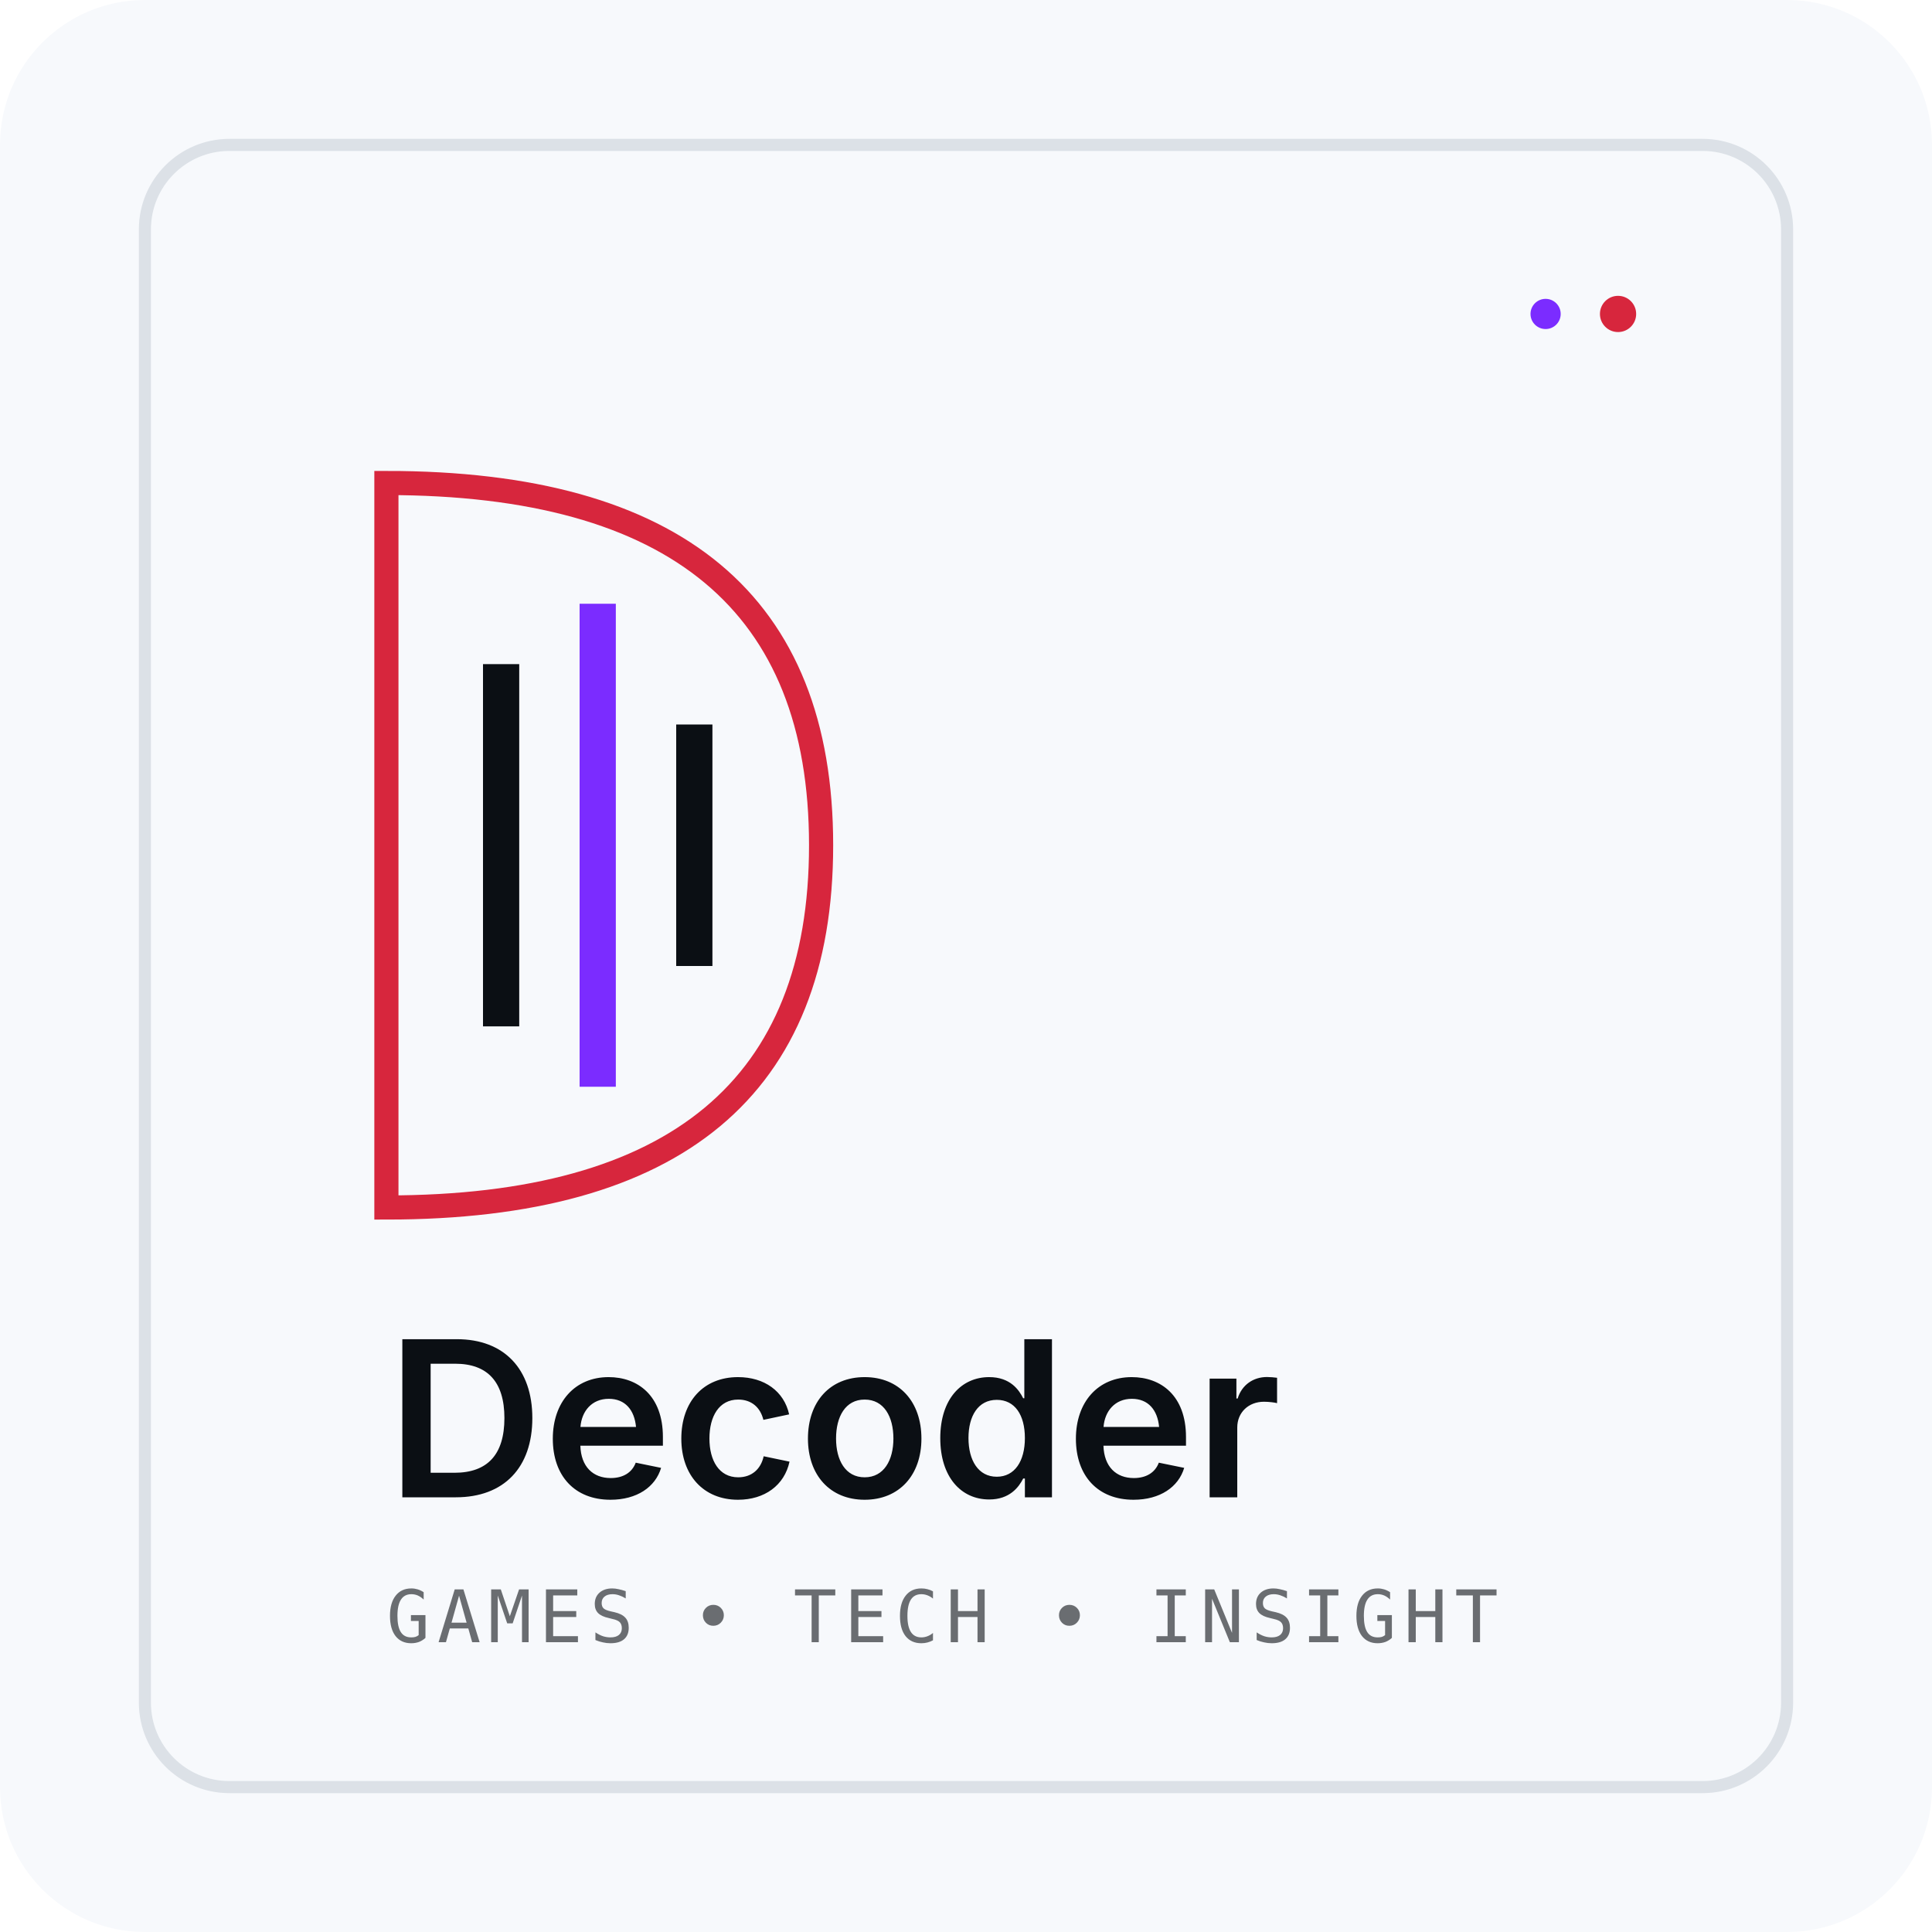
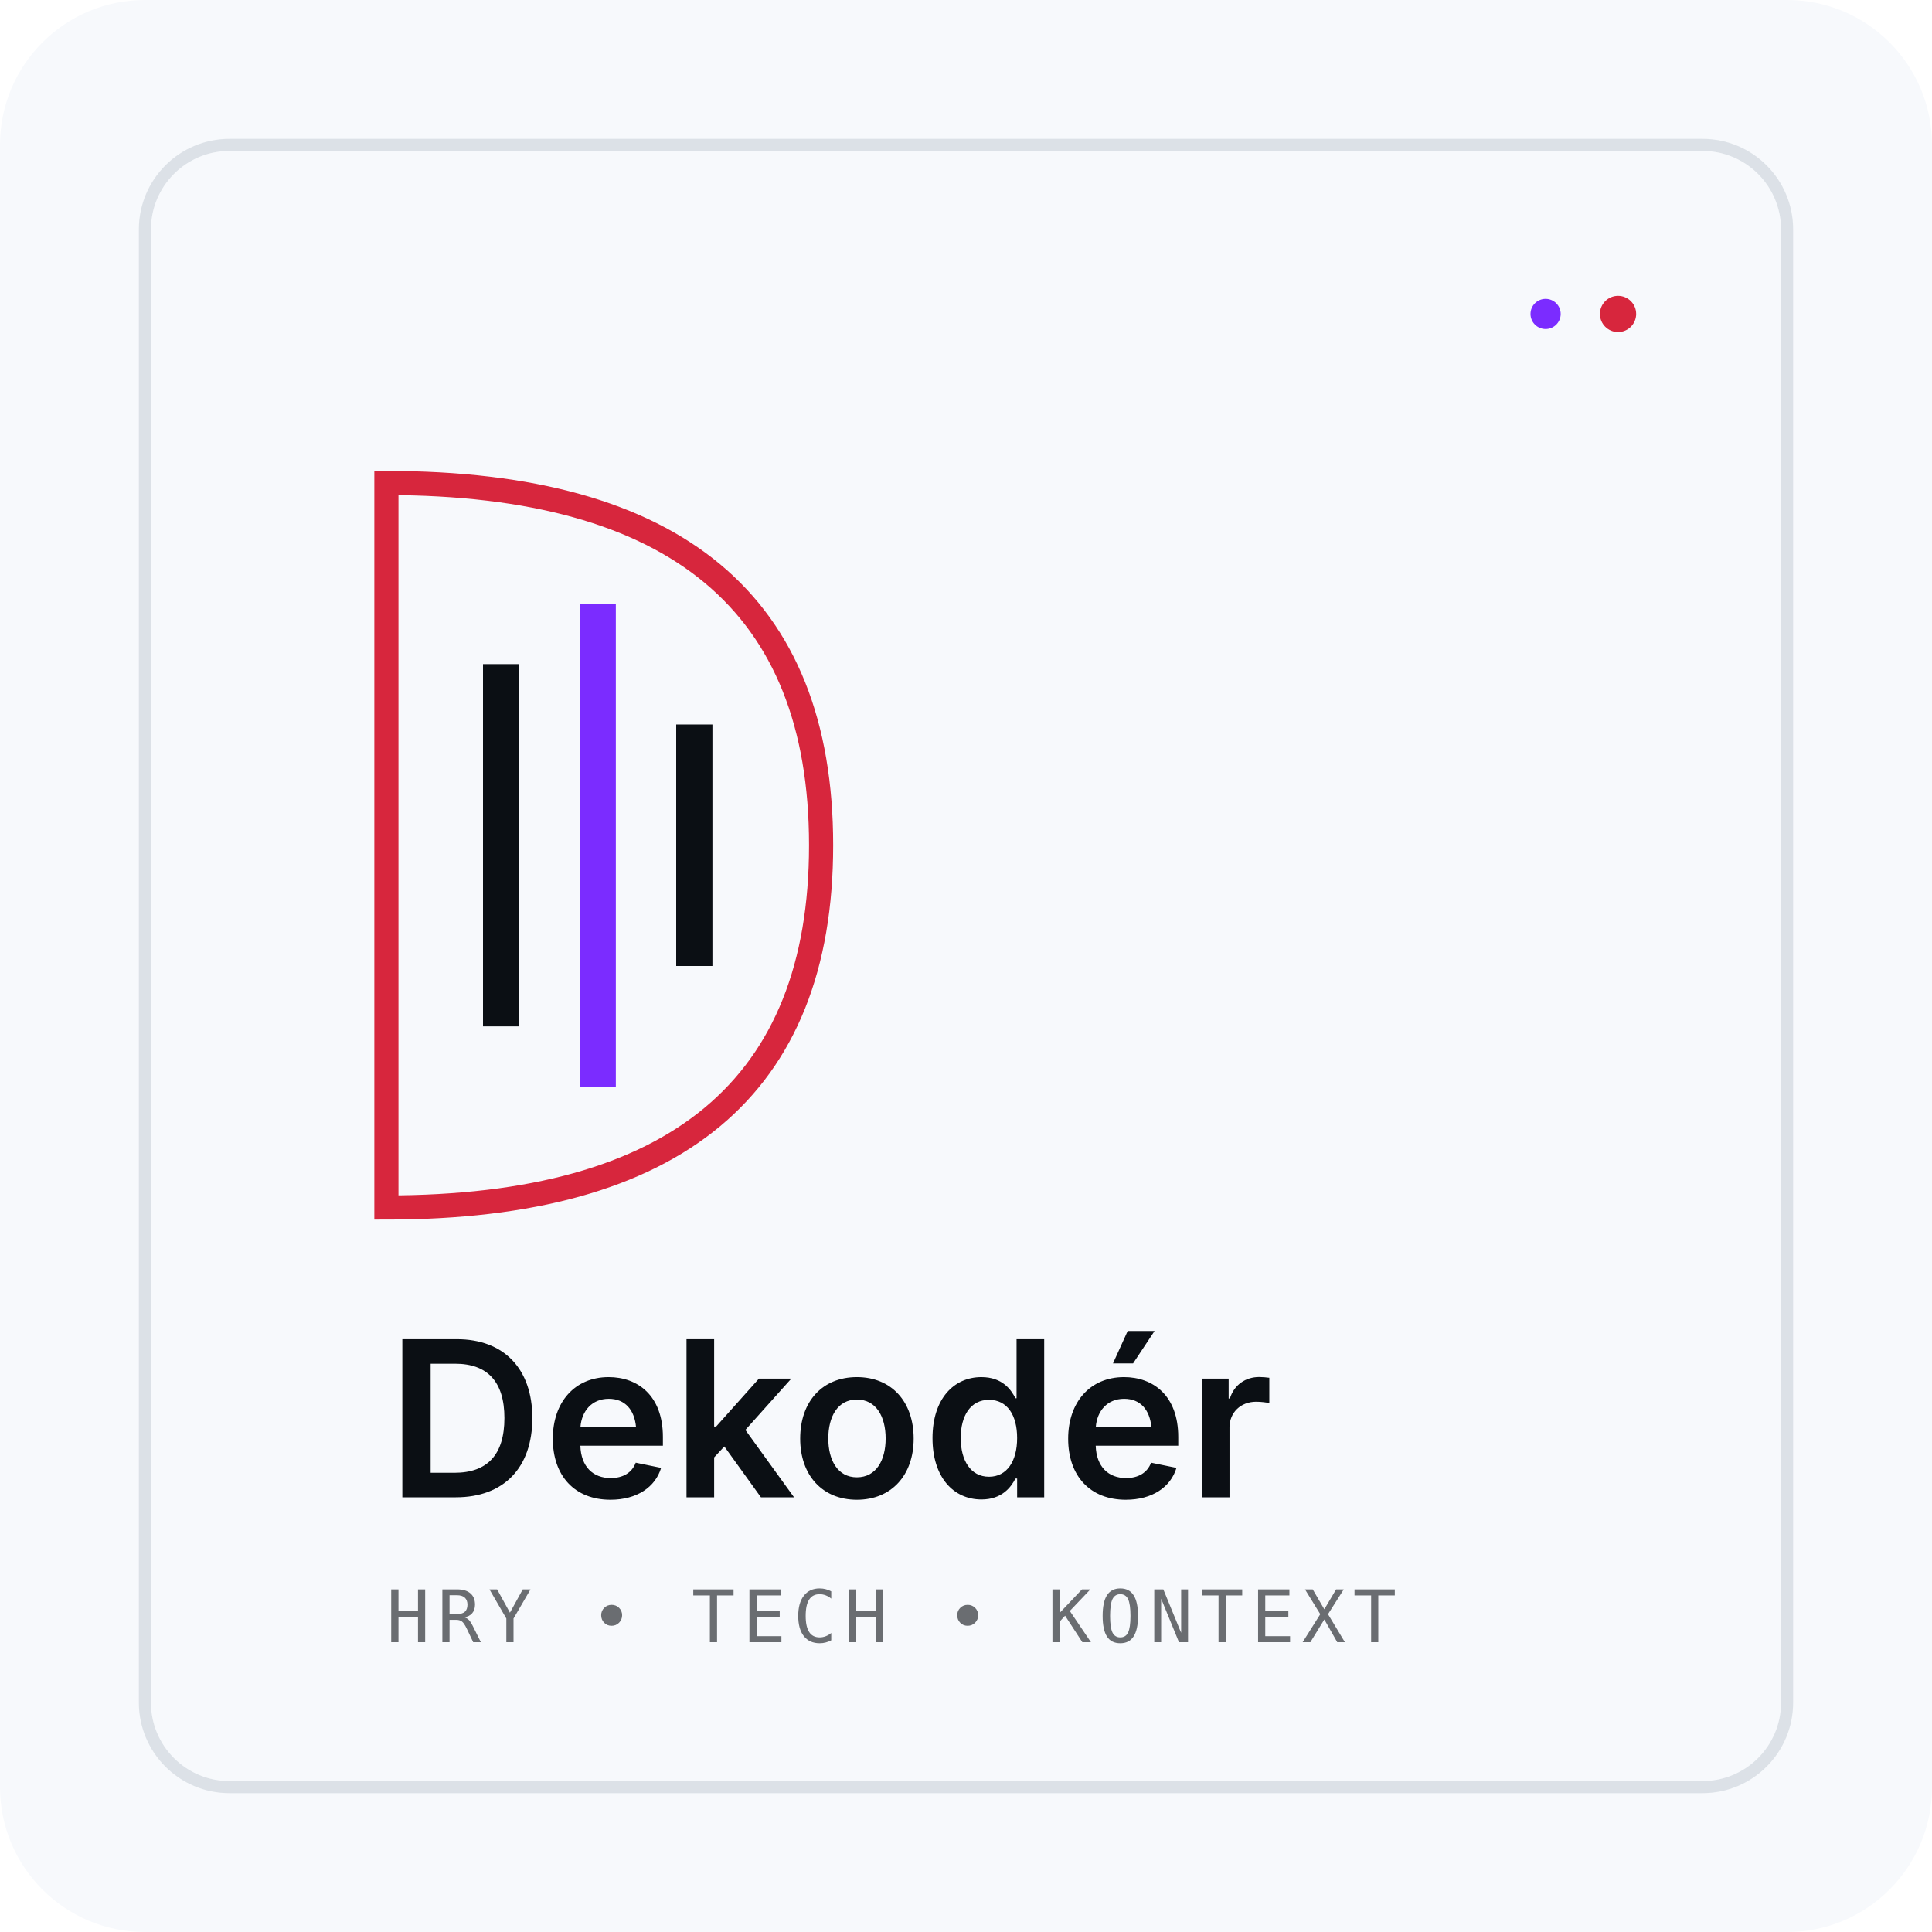
<svg xmlns="http://www.w3.org/2000/svg" width="320" height="320" viewBox="0 0 320 320" fill="none">
  <rect width="320" height="320" rx="24" fill="#F7F9FC" />
  <rect x="24" y="24" width="272" height="272" rx="14" stroke="#D0D7DE" stroke-width="2" opacity="0.7" />
  <circle cx="256" cy="52" r="2.5" fill="#7B2CFF" />
  <circle cx="268" cy="52" r="3" fill="#D7263D" />
  <path d="M64 80 Q136 80 136 140 Q136 200 64 200 L64 80 Z" stroke="#D7263D" stroke-width="4" fill="none" />
  <rect x="80" y="110" width="6" height="60" fill="#0B0F14" />
  <rect x="96" y="100" width="6" height="80" fill="#7B2CFF" />
  <rect x="112" y="120" width="6" height="40" fill="#0B0F14" />
  <text x="64" y="248" fill="#0B0F14" font-family="Inter, system-ui, sans-serif" font-size="36" font-weight="600">
-     Decoder
+     Dekodér
  </text>
  <text x="64" y="272" fill="#0B0F14" opacity="0.6" font-family="JetBrains Mono, monospace" font-size="12" letter-spacing="1.2">
-     GAMES • TECH • INSIGHT
+     HRY • TECH • KONTEXT
  </text>
</svg>
